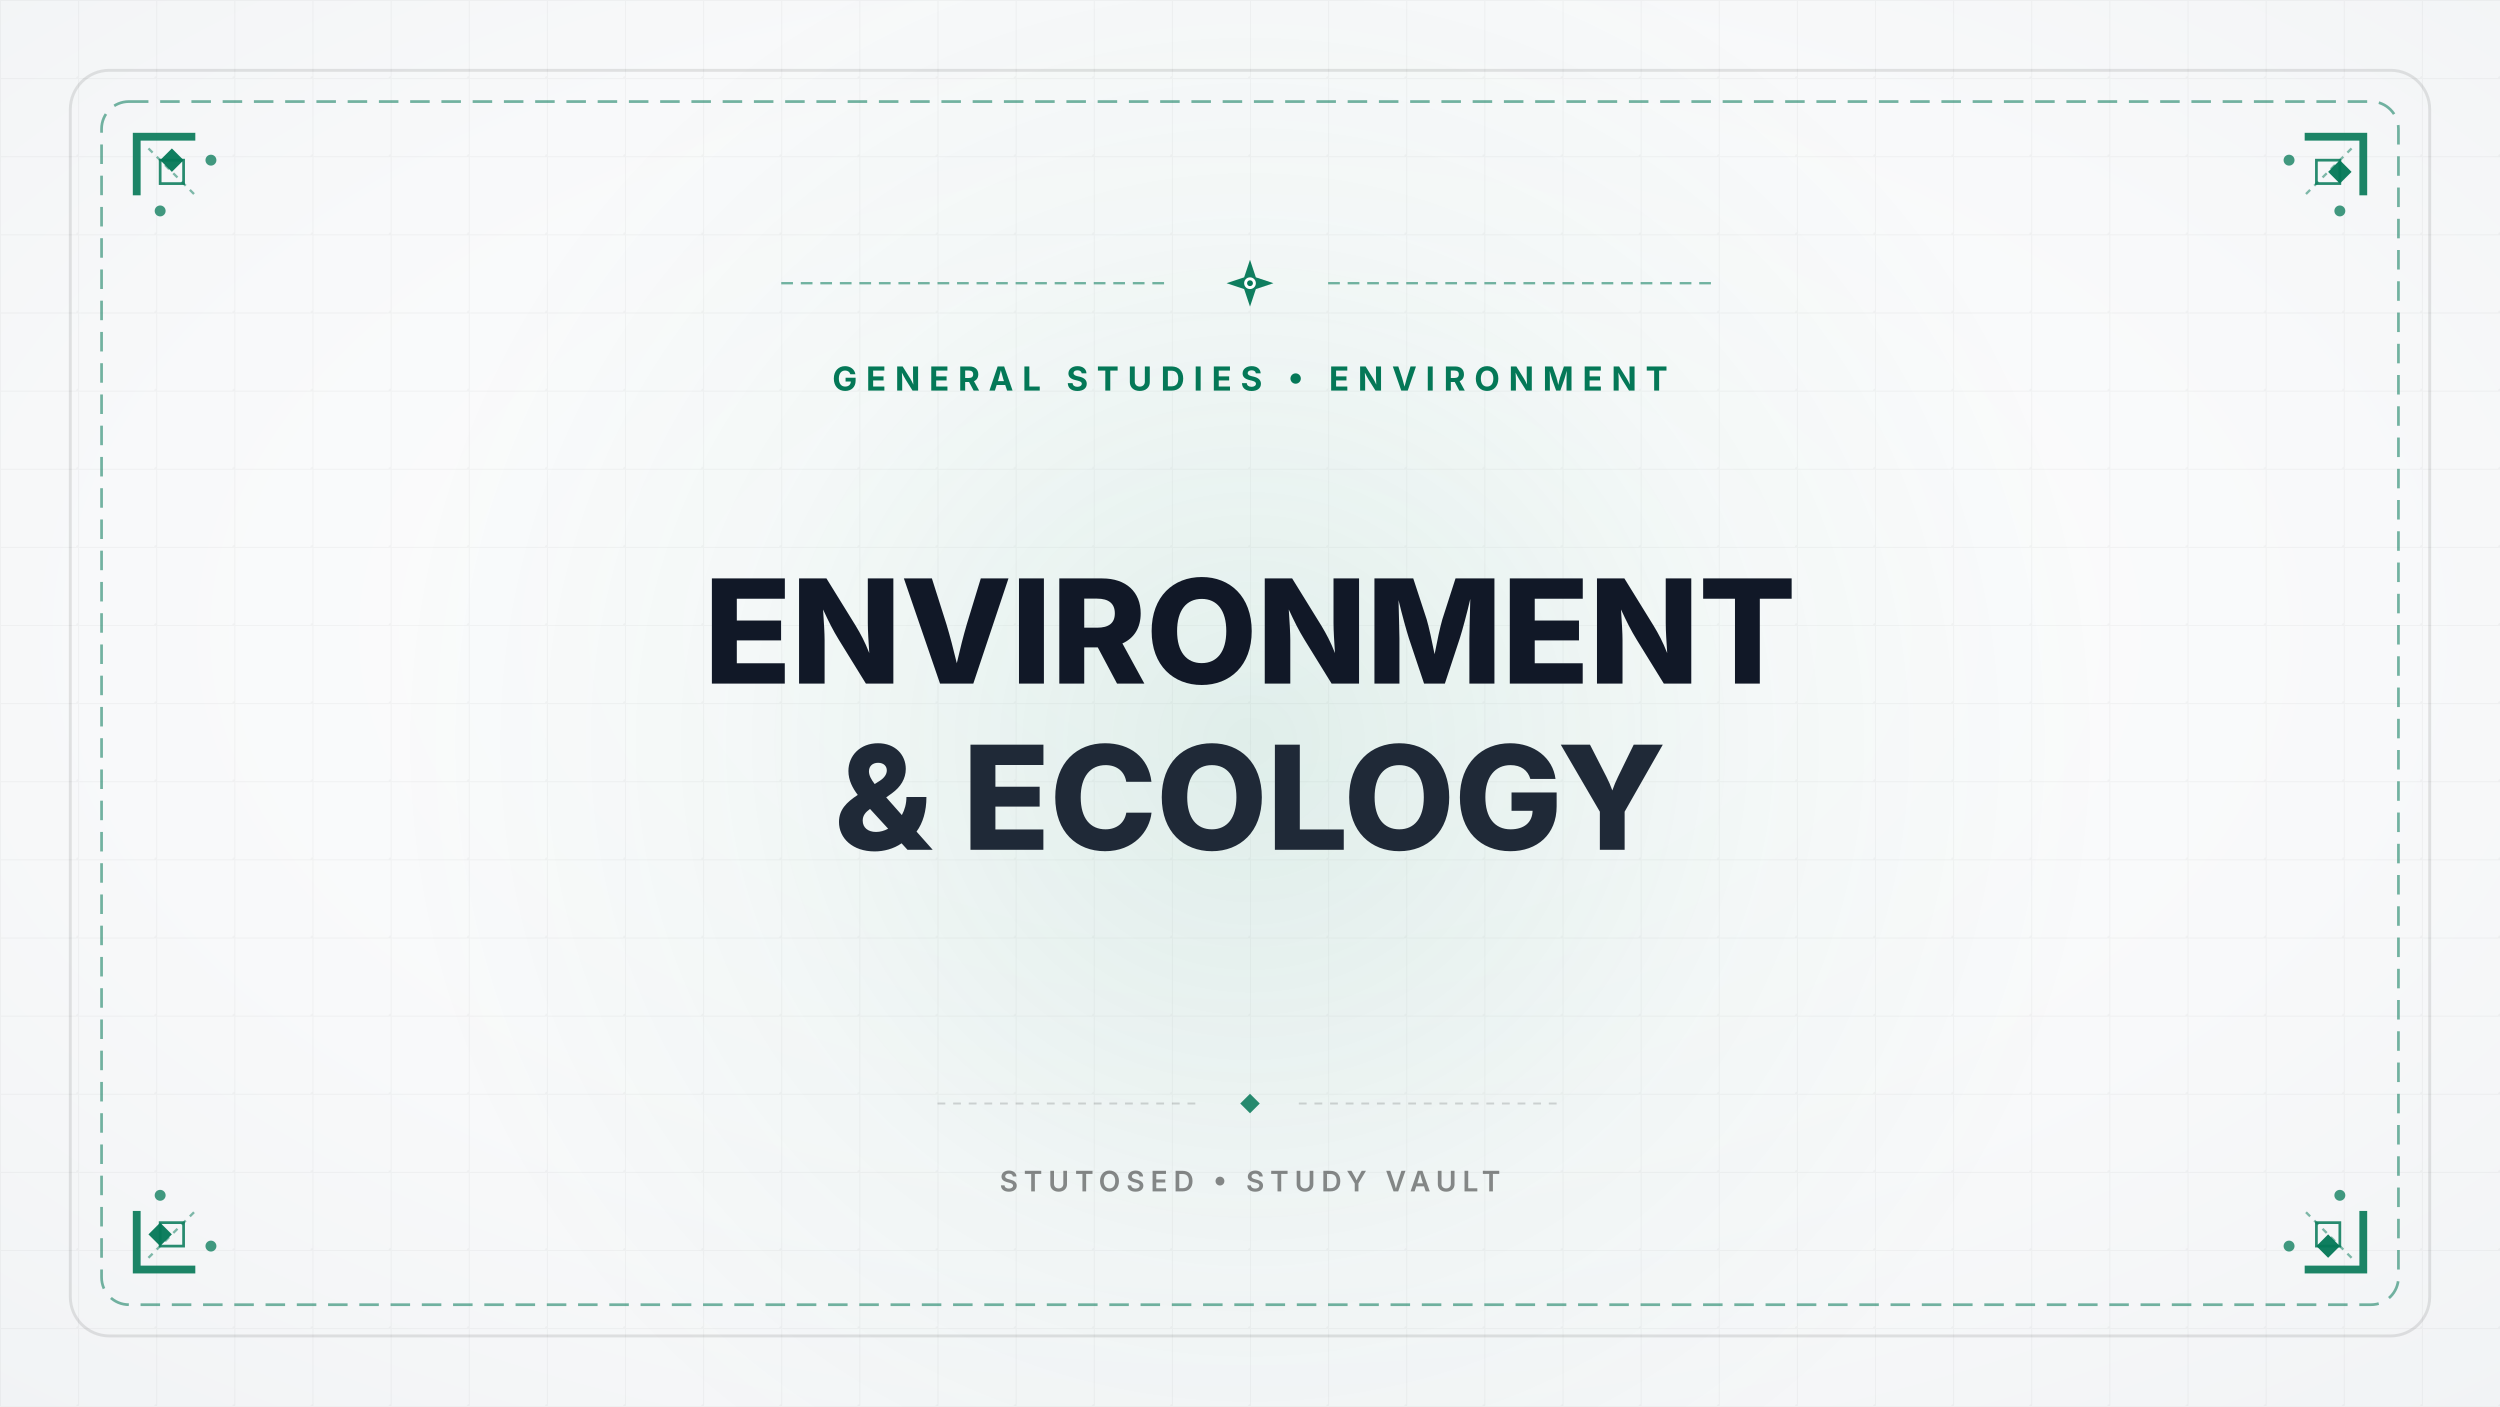
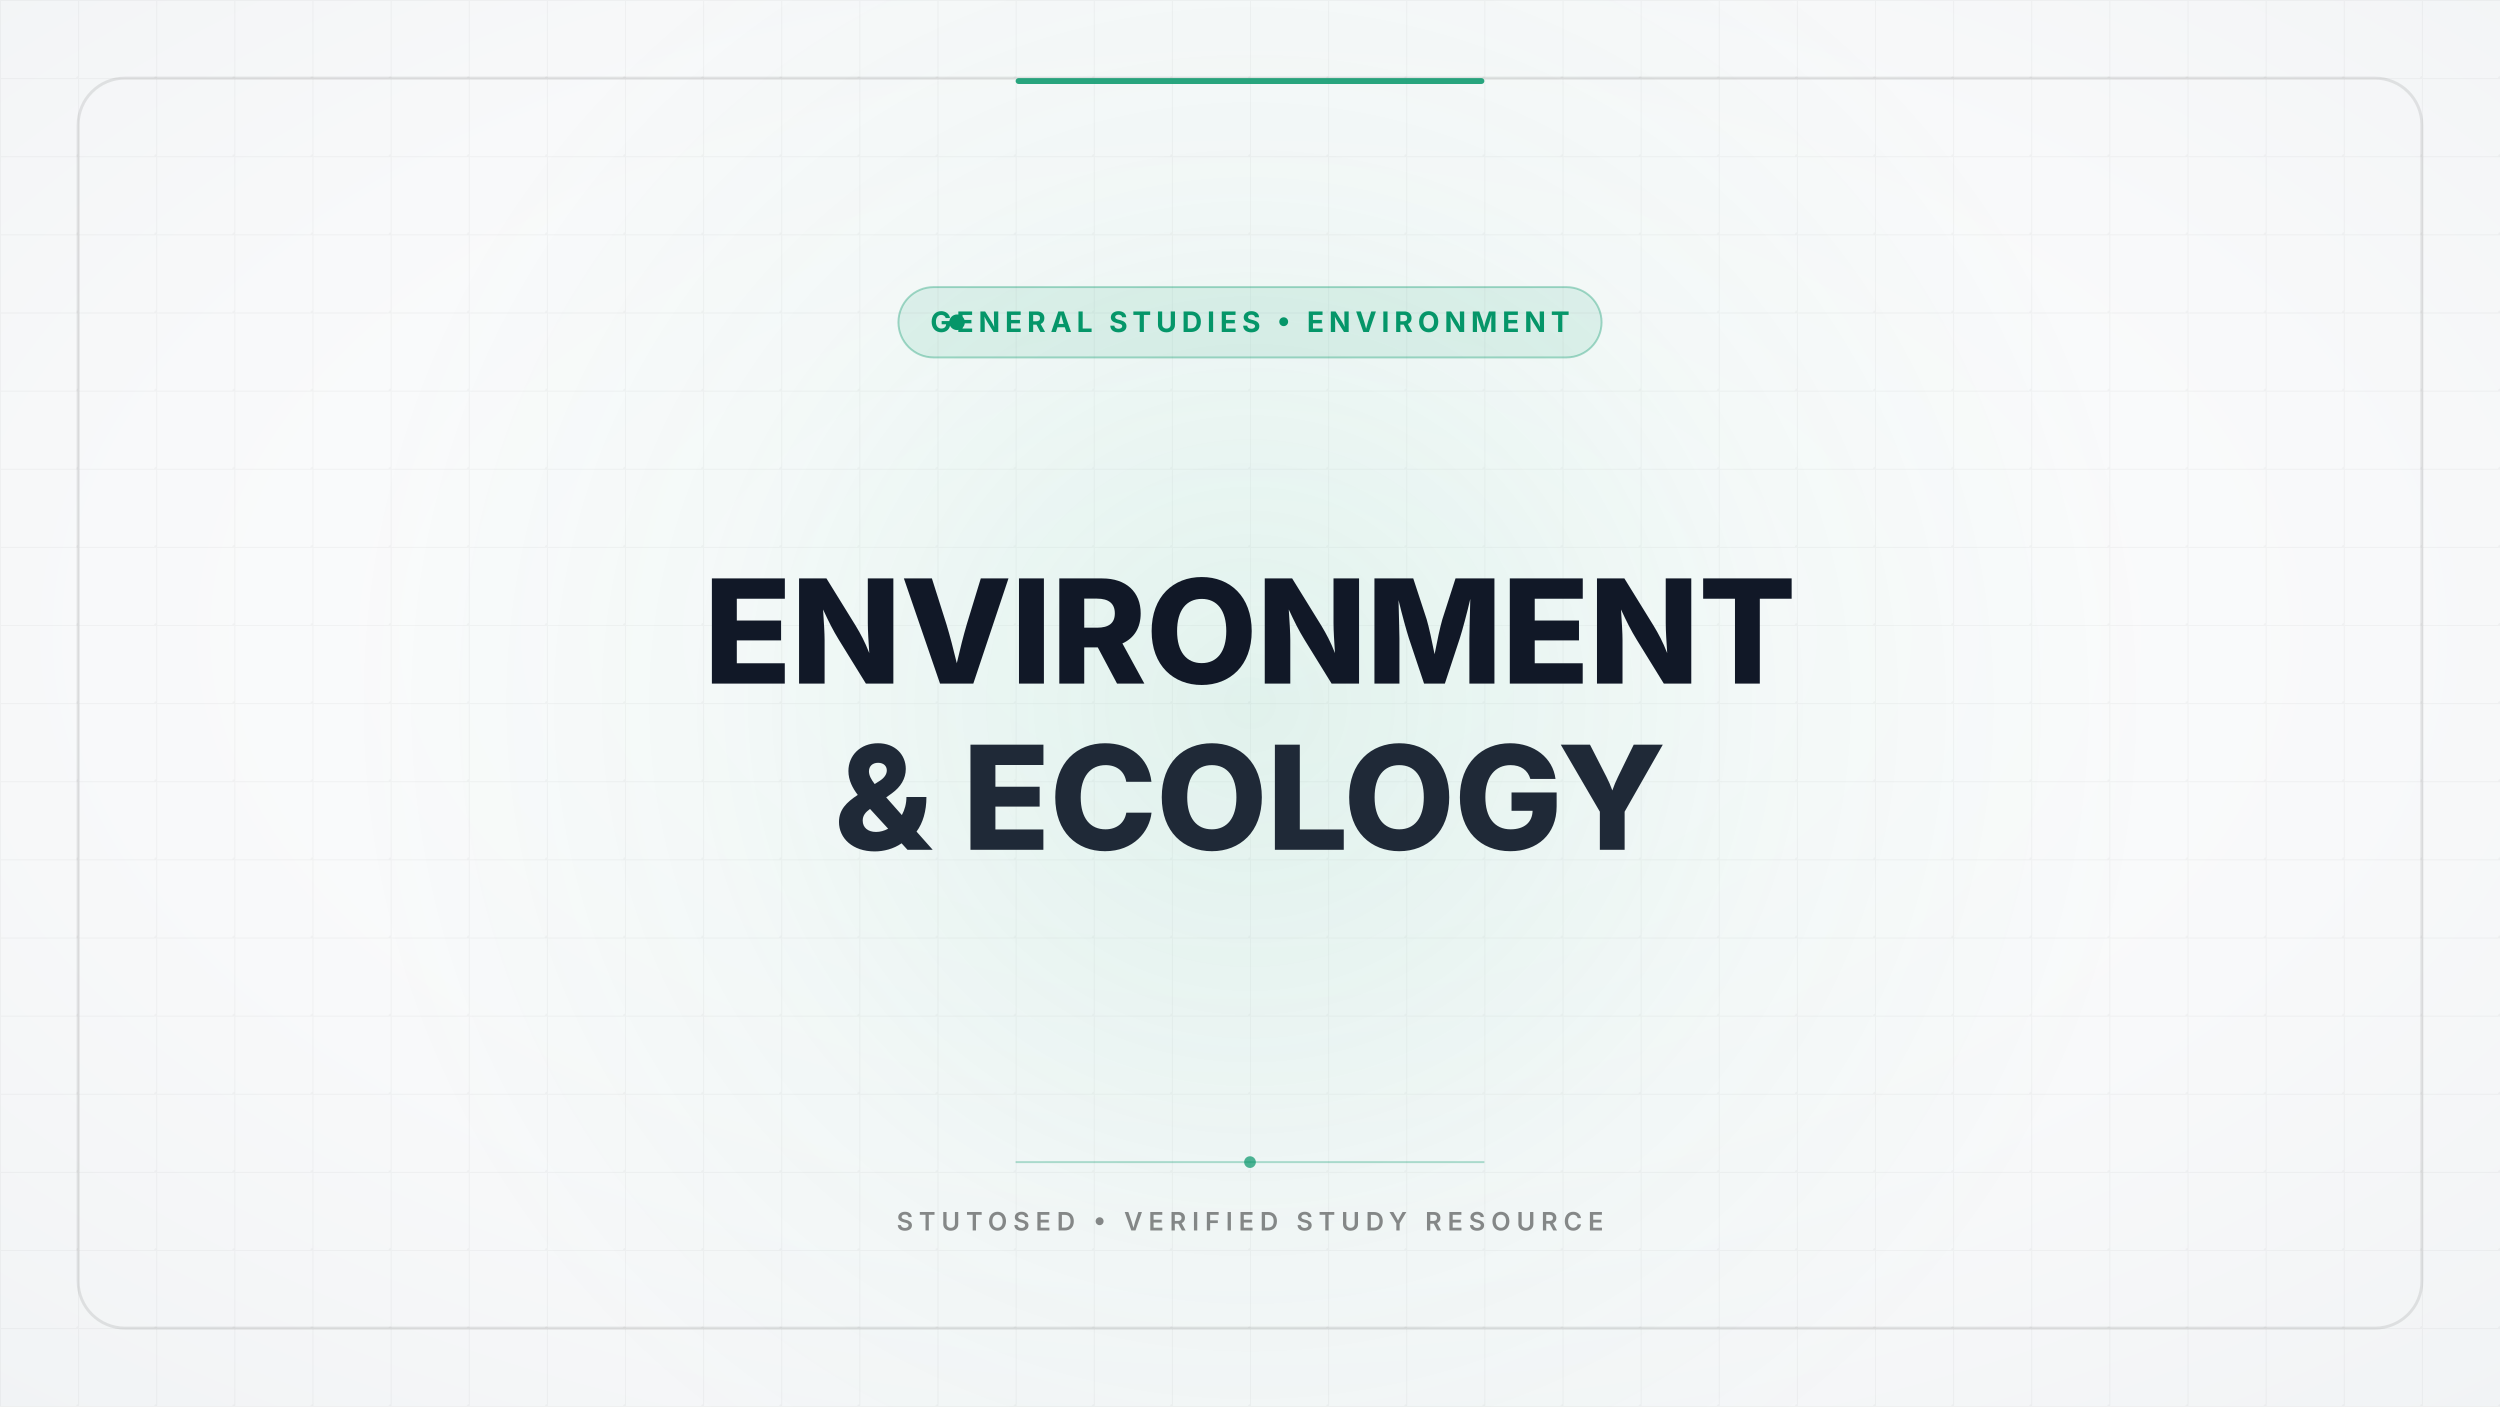
<svg xmlns="http://www.w3.org/2000/svg" viewBox="0 0 1280 720" width="1280" height="720">
  <defs>
    <radialGradient id="bg-grad" cx="50%" cy="45%" r="75%">
      <stop offset="0%" stop-color="#FFFFFF" />
      <stop offset="60%" stop-color="#F8F9FA" />
      <stop offset="100%" stop-color="#F1F3F5" />
    </radialGradient>
    <radialGradient id="accent-glow-rad" cx="50%" cy="50%" r="50%">
-       <stop offset="0%" stop-color="#047857" stop-opacity="0.12" />
-       <stop offset="60%" stop-color="#047857" stop-opacity="0.03" />
-       <stop offset="100%" stop-color="#047857" stop-opacity="0" />
+       <stop offset="0%" stop-color="#059669" stop-opacity="0.12" />
+       <stop offset="60%" stop-color="#059669" stop-opacity="0.03" />
+       <stop offset="100%" stop-color="#059669" stop-opacity="0" />
    </radialGradient>
+     <filter id="shadow" x="-10%" y="-10%" width="120%" height="120%">
+       <feDropShadow dx="0" dy="6" stdDeviation="12" flood-color="#000000" flood-opacity="0.75" />
+     </filter>
    <pattern id="grid-pattern" width="40" height="40" patternUnits="userSpaceOnUse">
      <path d="M 40 0 L 0 0 0 40" fill="none" stroke="rgba(0,0,0,0.035)" stroke-width="1" />
      <circle cx="40" cy="40" r="1" fill="rgba(0,0,0,0.035)" />
    </pattern>
  </defs>
  <rect width="1280" height="720" fill="url(#bg-grad)" />
  <rect width="1280" height="720" fill="url(#grid-pattern)" />
-   <circle cx="640" cy="380" r="440" fill="url(#accent-glow-rad)" />
-   <rect x="36" y="36" width="1208" height="648" rx="20" fill="none" stroke="rgba(0,0,0,0.1)" stroke-width="1.5" />
-   <rect x="52" y="52" width="1176" height="616" rx="14" fill="none" stroke="#047857" stroke-width="1.4" stroke-dasharray="10 6" opacity="0.55" />
-   <g transform="translate(68, 68) rotate(0)">
-     <path d="M 0 0 L 32 0 L 32 4 L 4 4 L 4 32 L 0 32 Z" fill="#047857" opacity="0.9" />
-     <polygon points="14,14 26,14 26,26 14,26" fill="none" stroke="#047857" stroke-width="1.4" opacity="0.85" />
-     <polygon points="20,8 26,14 20,20 14,14" fill="#047857" opacity="0.95" />
-     <circle cx="40" cy="14" r="2.8" fill="#047857" opacity="0.75" />
-     <circle cx="14" cy="40" r="2.8" fill="#047857" opacity="0.75" />
-     <line x1="8" y1="8" x2="32" y2="32" stroke="#047857" stroke-width="1.2" opacity="0.5" stroke-dasharray="3,3" />
-   </g>
-   <g transform="translate(1212, 68) rotate(90)">
-     <path d="M 0 0 L 32 0 L 32 4 L 4 4 L 4 32 L 0 32 Z" fill="#047857" opacity="0.9" />
-     <polygon points="14,14 26,14 26,26 14,26" fill="none" stroke="#047857" stroke-width="1.4" opacity="0.85" />
-     <polygon points="20,8 26,14 20,20 14,14" fill="#047857" opacity="0.95" />
-     <circle cx="40" cy="14" r="2.8" fill="#047857" opacity="0.75" />
-     <circle cx="14" cy="40" r="2.8" fill="#047857" opacity="0.75" />
-     <line x1="8" y1="8" x2="32" y2="32" stroke="#047857" stroke-width="1.2" opacity="0.5" stroke-dasharray="3,3" />
-   </g>
-   <g transform="translate(1212, 652) rotate(180)">
-     <path d="M 0 0 L 32 0 L 32 4 L 4 4 L 4 32 L 0 32 Z" fill="#047857" opacity="0.9" />
-     <polygon points="14,14 26,14 26,26 14,26" fill="none" stroke="#047857" stroke-width="1.4" opacity="0.85" />
-     <polygon points="20,8 26,14 20,20 14,14" fill="#047857" opacity="0.95" />
-     <circle cx="40" cy="14" r="2.8" fill="#047857" opacity="0.75" />
-     <circle cx="14" cy="40" r="2.8" fill="#047857" opacity="0.75" />
-     <line x1="8" y1="8" x2="32" y2="32" stroke="#047857" stroke-width="1.2" opacity="0.5" stroke-dasharray="3,3" />
-   </g>
-   <g transform="translate(68, 652) rotate(270)">
-     <path d="M 0 0 L 32 0 L 32 4 L 4 4 L 4 32 L 0 32 Z" fill="#047857" opacity="0.9" />
-     <polygon points="14,14 26,14 26,26 14,26" fill="none" stroke="#047857" stroke-width="1.4" opacity="0.85" />
-     <polygon points="20,8 26,14 20,20 14,14" fill="#047857" opacity="0.95" />
-     <circle cx="40" cy="14" r="2.8" fill="#047857" opacity="0.75" />
-     <circle cx="14" cy="40" r="2.8" fill="#047857" opacity="0.75" />
-     <line x1="8" y1="8" x2="32" y2="32" stroke="#047857" stroke-width="1.2" opacity="0.5" stroke-dasharray="3,3" />
-   </g>
-   <g transform="translate(640, 145)">
-     <line x1="-240" y1="0" x2="-40" y2="0" stroke="#047857" stroke-width="1.2" stroke-dasharray="6 4" opacity="0.55" />
-     <polygon points="0,-12 3,-3 12,0 3,3 0,12 -3,3 -12,0 -3,-3" fill="#047857" opacity="0.95" />
-     <circle cx="0" cy="0" r="3" fill="#FFFFFF" />
-     <circle cx="0" cy="0" r="1.5" fill="#047857" />
-     <line x1="40" y1="0" x2="240" y2="0" stroke="#047857" stroke-width="1.2" stroke-dasharray="6 4" opacity="0.55" />
-   </g>
-   <g transform="translate(640, 200)">
-     <text x="0" y="0" text-anchor="middle" font-family="'Space Grotesk', -apple-system, system-ui, sans-serif" font-size="17" font-weight="700" letter-spacing="4.5" fill="#047857" text-transform="uppercase">
+   <circle cx="640" cy="360" r="460" fill="url(#accent-glow-rad)" />
+   <rect x="40" y="40" width="1200" height="640" rx="24" fill="none" stroke="rgba(0,0,0,0.09)" stroke-width="1.5" />
+   <rect x="520" y="40" width="240" height="3" rx="1.5" fill="#059669" opacity="0.85" />
+   <g transform="translate(640, 165)">
+     <rect x="-180" y="-18" width="360" height="36" rx="18" fill="#059669" fill-opacity="0.1" stroke="#059669" stroke-opacity="0.35" stroke-width="1" />
+     <circle cx="-150" cy="0" r="4" fill="#059669" />
+     <text x="0" y="5" text-anchor="middle" font-family="'Space Grotesk', -apple-system, system-ui, sans-serif" font-size="14.5" font-weight="700" letter-spacing="2.5" fill="#059669" text-transform="uppercase">
      GENERAL STUDIES • ENVIRONMENT
    </text>
  </g>
  <g>
    <text x="640" y="350" text-anchor="middle" font-family="'Space Grotesk', -apple-system, system-ui, sans-serif" font-size="74" font-weight="800" letter-spacing="-0.5" fill="#111827">ENVIRONMENT</text>
    <text x="640" y="435.1" text-anchor="middle" font-family="'Space Grotesk', -apple-system, system-ui, sans-serif" font-size="74" font-weight="800" letter-spacing="-0.5" fill="#1F2937">&amp; ECOLOGY</text>
  </g>
-   <g transform="translate(640, 565)">
-     <line x1="-160" y1="0" x2="-25" y2="0" stroke="rgba(0,0,0,0.15)" stroke-width="1" stroke-dasharray="4 4" />
-     <polygon points="0,-5 5,0 0,5 -5,0" fill="#047857" opacity="0.85" />
-     <line x1="25" y1="0" x2="160" y2="0" stroke="rgba(0,0,0,0.15)" stroke-width="1" stroke-dasharray="4 4" />
+   <g transform="translate(640, 595)">
+     <line x1="-120" y1="0" x2="120" y2="0" stroke="#059669" stroke-opacity="0.3" stroke-width="1" />
+     <circle cx="0" cy="0" r="3" fill="#059669" opacity="0.7" />
  </g>
-   <g transform="translate(640, 610)">
-     <text x="0" y="0" text-anchor="middle" font-family="'Space Grotesk', -apple-system, system-ui, sans-serif" font-size="14.5" font-weight="600" letter-spacing="3" fill="rgba(0,0,0,0.45)">
-       STUTOSED • STUDY VAULT
+   <g transform="translate(640, 630)">
+     <text x="0" y="0" text-anchor="middle" font-family="'Space Grotesk', -apple-system, system-ui, sans-serif" font-size="13" font-weight="600" letter-spacing="3" fill="rgba(0,0,0,0.45)">
+       STUTOSED • VERIFIED STUDY RESOURCE
    </text>
  </g>
</svg>
